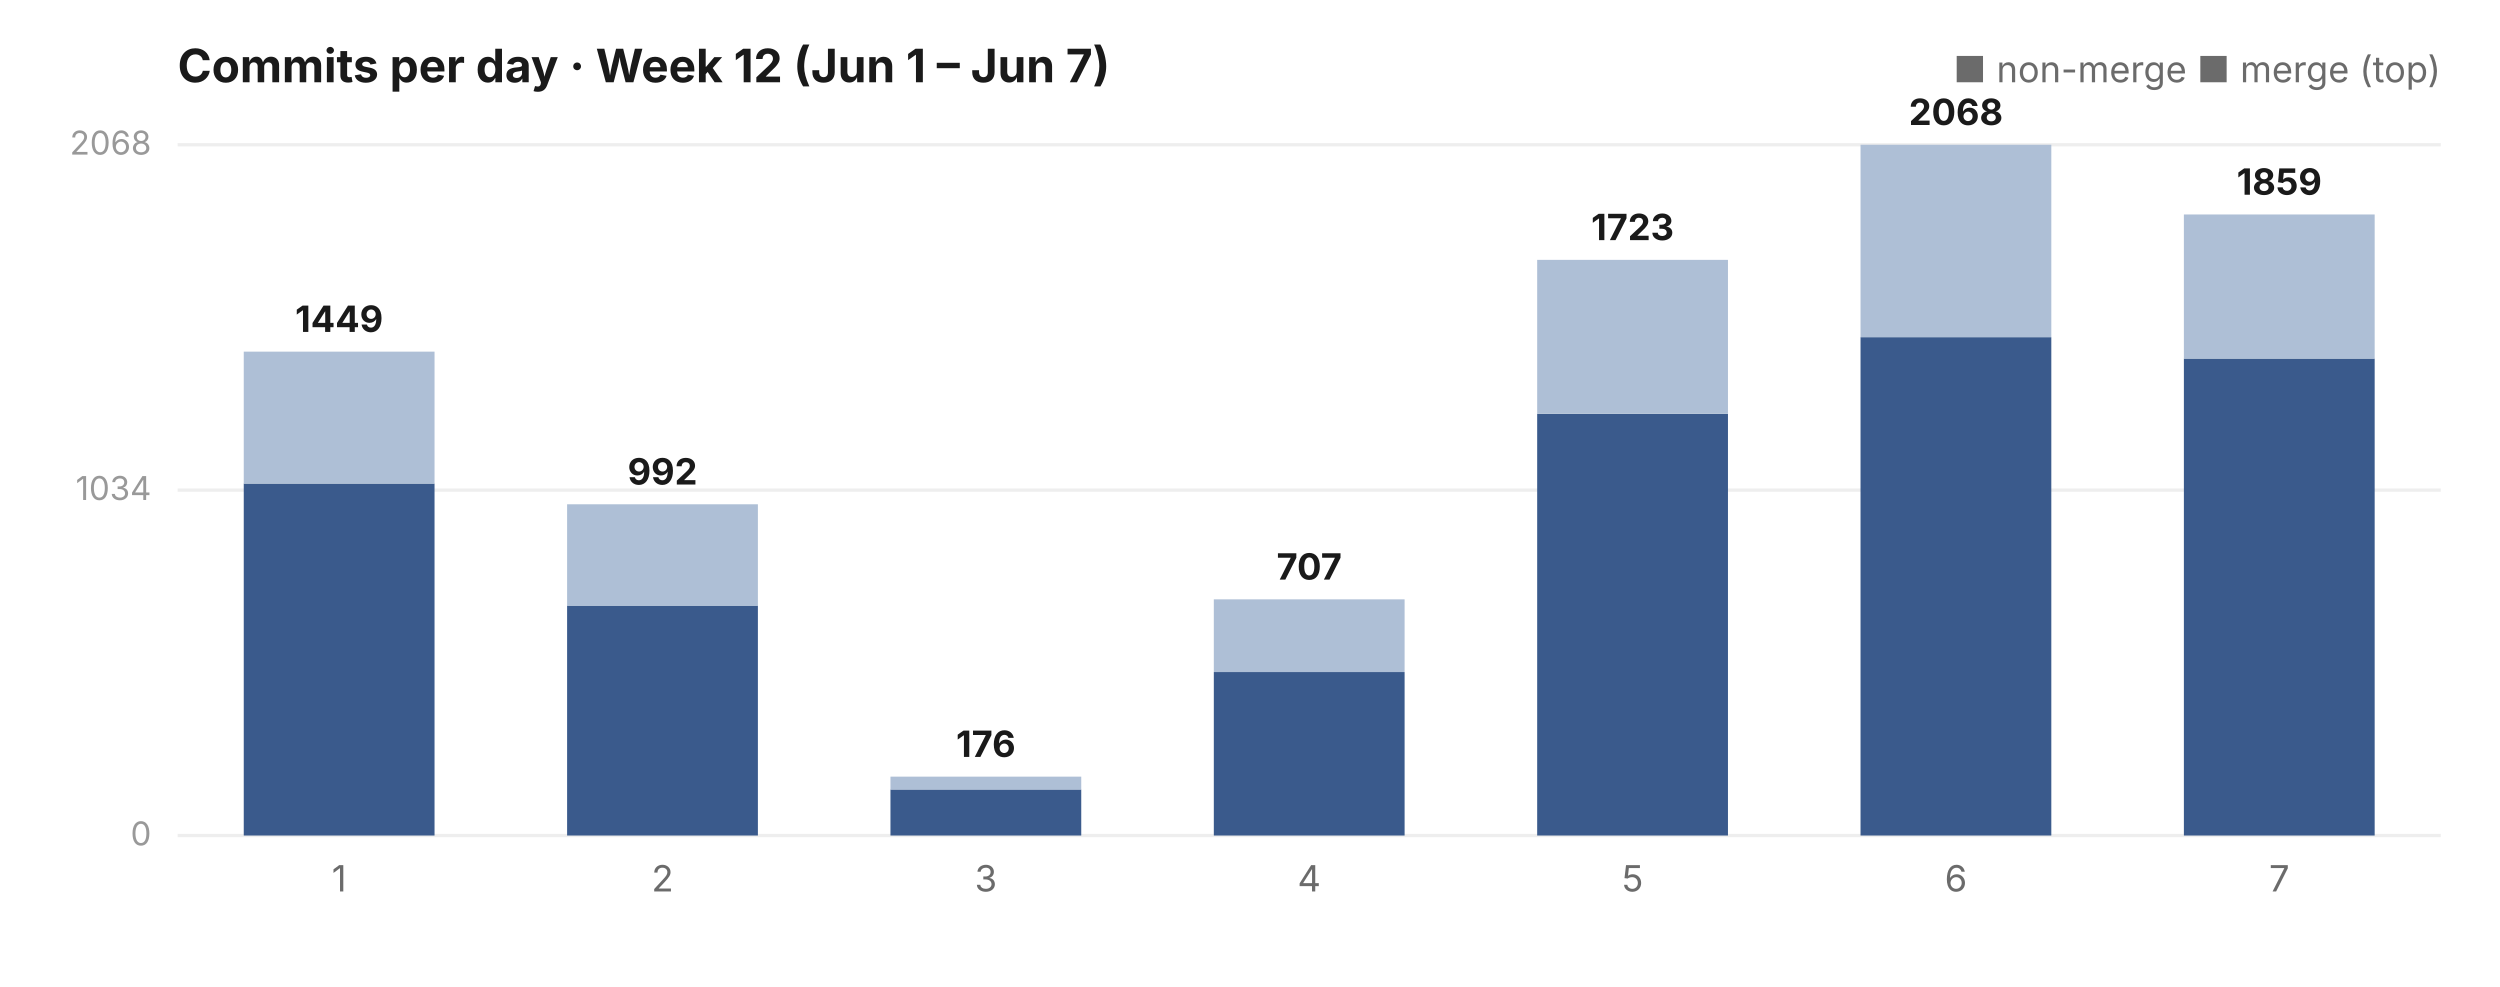
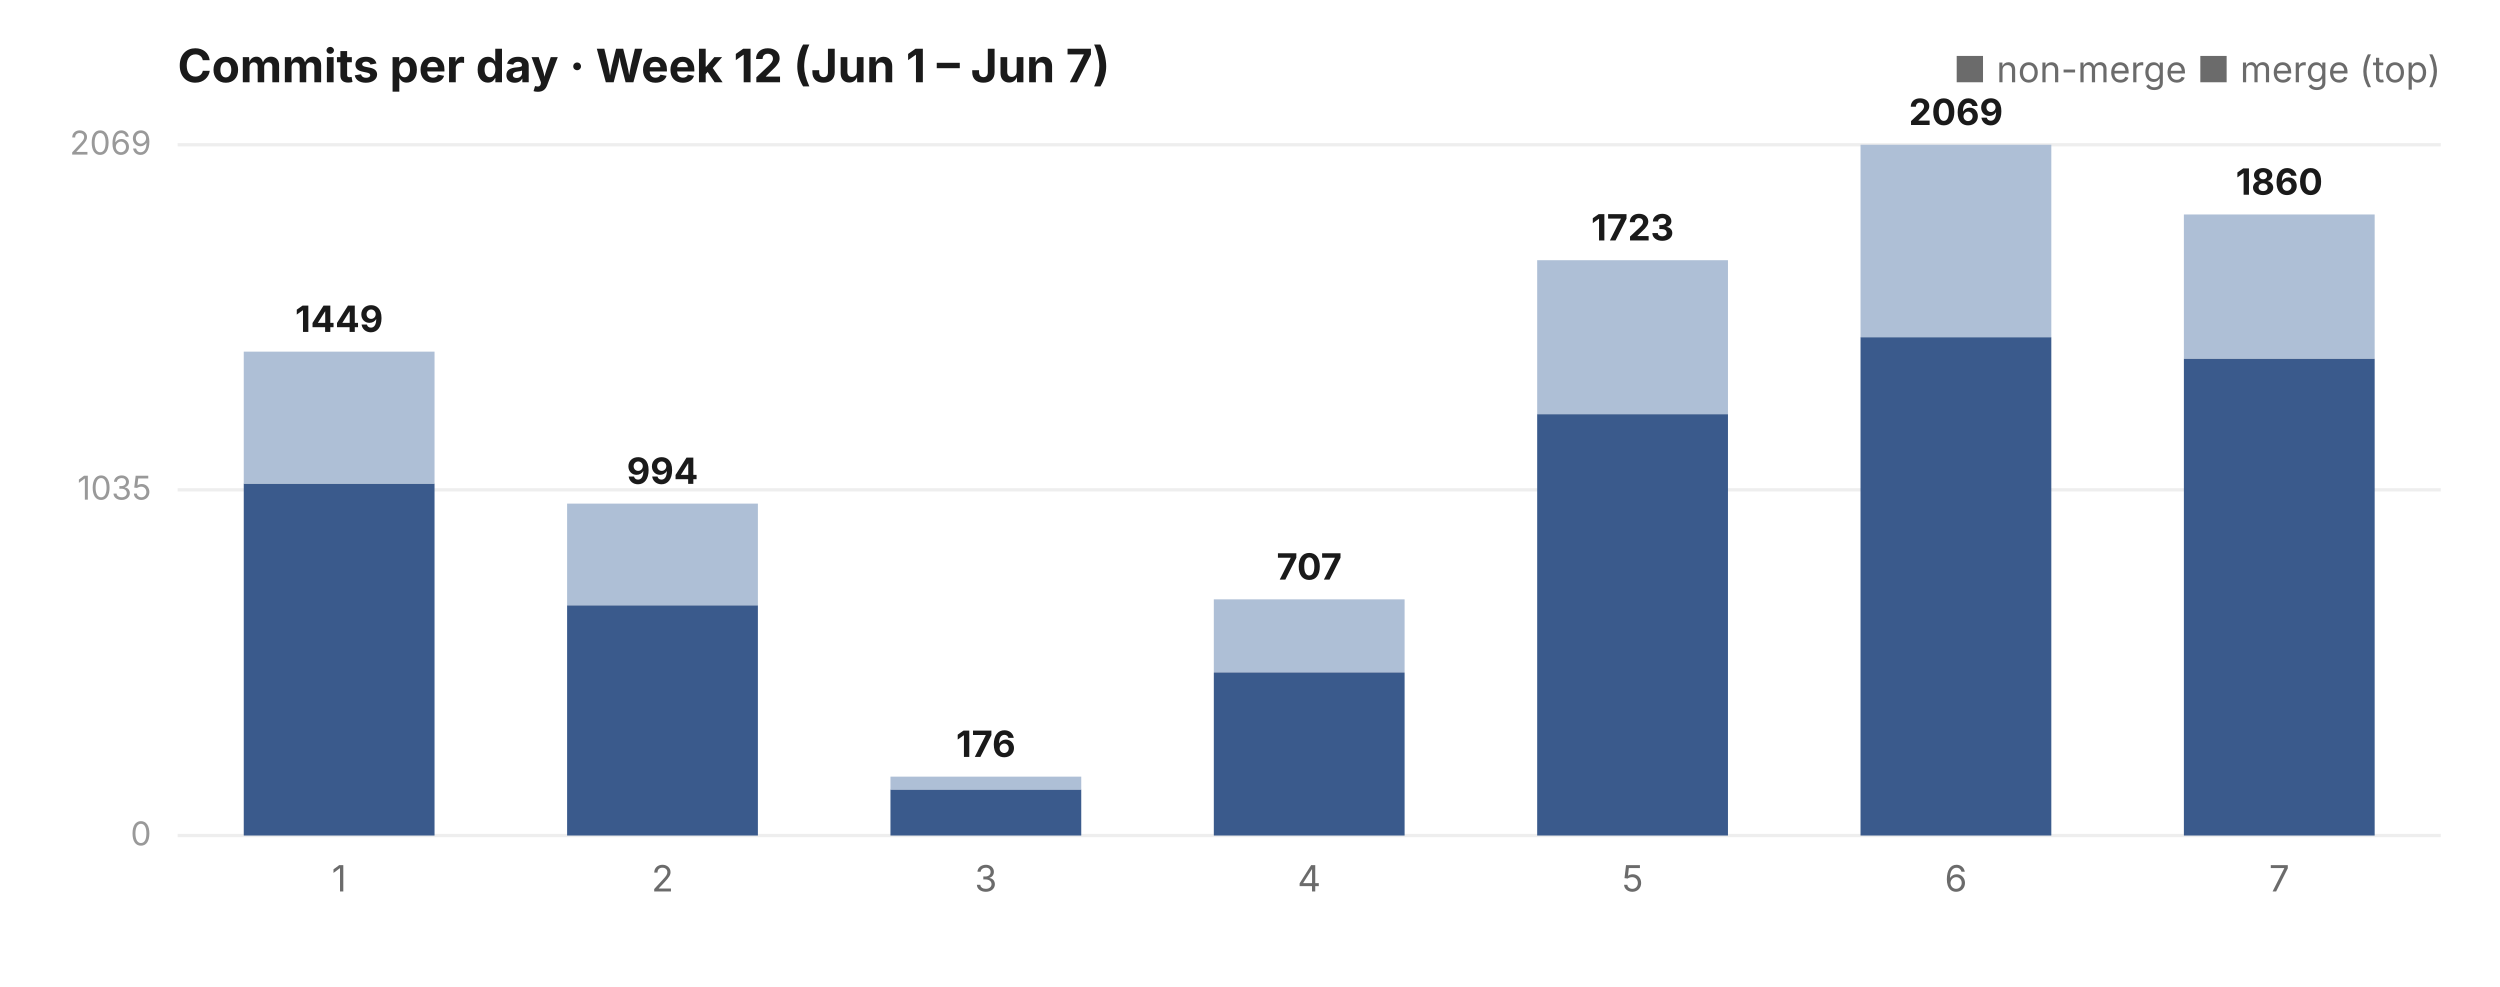
<svg xmlns="http://www.w3.org/2000/svg" viewBox="0 0 760 300" width="100%" style="font-family:-apple-system,Segoe UI,sans-serif;background:#fff;border:1px solid #e7e7e4;border-radius:8px">
  <text x="54" y="25" font-size="14" font-weight="700" fill="#1a1a1a">Commits per day · Week 12 (Jun 1 – Jun 7)</text>
  <text x="742" y="25" font-size="11" fill="#6b6b6b" text-anchor="end">■ non-merge ■ merge (top)</text>
  <line x1="54" y1="254.0" x2="742" y2="254.0" stroke="#eee" />
  <text x="46" y="257.0" font-size="10" fill="#999" text-anchor="end">0</text>
-   <line x1="54" y1="149.0" x2="742" y2="149.0" stroke="#eee" />
-   <text x="46" y="152.0" font-size="10" fill="#999" text-anchor="end">1034</text>
+   <line x1="54" y1="148.9" x2="742" y2="148.9" stroke="#eee" />
+   <text x="46" y="151.9" font-size="10" fill="#999" text-anchor="end">1035</text>
  <line x1="54" y1="44.0" x2="742" y2="44.0" stroke="#eee" />
-   <text x="46" y="47.0" font-size="10" fill="#999" text-anchor="end">2068</text>
+   <text x="46" y="47.0" font-size="10" fill="#999" text-anchor="end">2069</text>
  <rect x="74.1" y="147.0" width="58.0" height="107.0" fill="#3a5a8c" />
  <rect x="74.1" y="106.9" width="58.0" height="40.1" fill="#aebfd6" />
  <text x="103.1" y="271.0" font-size="11" fill="#6b6b6b" text-anchor="middle">1</text>
  <text x="103.1" y="100.9" font-size="11" fill="#1a1a1a" text-anchor="middle" font-weight="700">1449</text>
-   <rect x="172.4" y="184.1" width="58.0" height="69.9" fill="#3a5a8c" />
-   <rect x="172.4" y="153.3" width="58.0" height="30.9" fill="#aebfd6" />
+   <rect x="172.4" y="184.0" width="58.0" height="70.0" fill="#3a5a8c" />
+   <rect x="172.4" y="153.1" width="58.0" height="30.9" fill="#aebfd6" />
  <text x="201.4" y="271.0" font-size="11" fill="#6b6b6b" text-anchor="middle">2</text>
-   <text x="201.4" y="147.3" font-size="11" fill="#1a1a1a" text-anchor="middle" font-weight="700">992</text>
+   <text x="201.4" y="147.1" font-size="11" fill="#1a1a1a" text-anchor="middle" font-weight="700">994</text>
  <rect x="270.7" y="240.0" width="58.0" height="14.0" fill="#3a5a8c" />
  <rect x="270.7" y="236.1" width="58.0" height="3.9" fill="#aebfd6" />
  <text x="299.7" y="271.0" font-size="11" fill="#6b6b6b" text-anchor="middle">3</text>
  <text x="299.7" y="230.1" font-size="11" fill="#1a1a1a" text-anchor="middle" font-weight="700">176</text>
-   <rect x="369.0" y="204.3" width="58.0" height="49.7" fill="#3a5a8c" />
+   <rect x="369.0" y="204.4" width="58.0" height="49.6" fill="#3a5a8c" />
  <rect x="369.0" y="182.2" width="58.0" height="22.1" fill="#aebfd6" />
  <text x="398.0" y="271.0" font-size="11" fill="#6b6b6b" text-anchor="middle">4</text>
  <text x="398.0" y="176.2" font-size="11" fill="#1a1a1a" text-anchor="middle" font-weight="700">707</text>
-   <rect x="467.3" y="125.8" width="58.0" height="128.2" fill="#3a5a8c" />
-   <rect x="467.3" y="79.0" width="58.0" height="46.8" fill="#aebfd6" />
+   <rect x="467.3" y="125.9" width="58.0" height="128.1" fill="#3a5a8c" />
+   <rect x="467.3" y="79.1" width="58.0" height="46.8" fill="#aebfd6" />
  <text x="496.3" y="271.0" font-size="11" fill="#6b6b6b" text-anchor="middle">5</text>
-   <text x="496.3" y="73.0" font-size="11" fill="#1a1a1a" text-anchor="middle" font-weight="700">1723</text>
+   <text x="496.3" y="73.1" font-size="11" fill="#1a1a1a" text-anchor="middle" font-weight="700">1723</text>
  <rect x="565.6" y="102.5" width="58.0" height="151.5" fill="#3a5a8c" />
  <rect x="565.6" y="44.0" width="58.0" height="58.5" fill="#aebfd6" />
  <text x="594.6" y="271.0" font-size="11" fill="#6b6b6b" text-anchor="middle">6</text>
-   <text x="594.6" y="38.0" font-size="11" fill="#1a1a1a" text-anchor="middle" font-weight="700">2068</text>
+   <text x="594.6" y="38.0" font-size="11" fill="#1a1a1a" text-anchor="middle" font-weight="700">2069</text>
  <rect x="663.9" y="109.0" width="58.0" height="145.0" fill="#3a5a8c" />
-   <rect x="663.9" y="65.2" width="58.0" height="43.8" fill="#aebfd6" />
+   <rect x="663.9" y="65.2" width="58.0" height="43.7" fill="#aebfd6" />
  <text x="692.9" y="271.0" font-size="11" fill="#6b6b6b" text-anchor="middle">7</text>
-   <text x="692.9" y="59.2" font-size="11" fill="#1a1a1a" text-anchor="middle" font-weight="700">1859</text>
+   <text x="692.9" y="59.2" font-size="11" fill="#1a1a1a" text-anchor="middle" font-weight="700">1860</text>
</svg>
